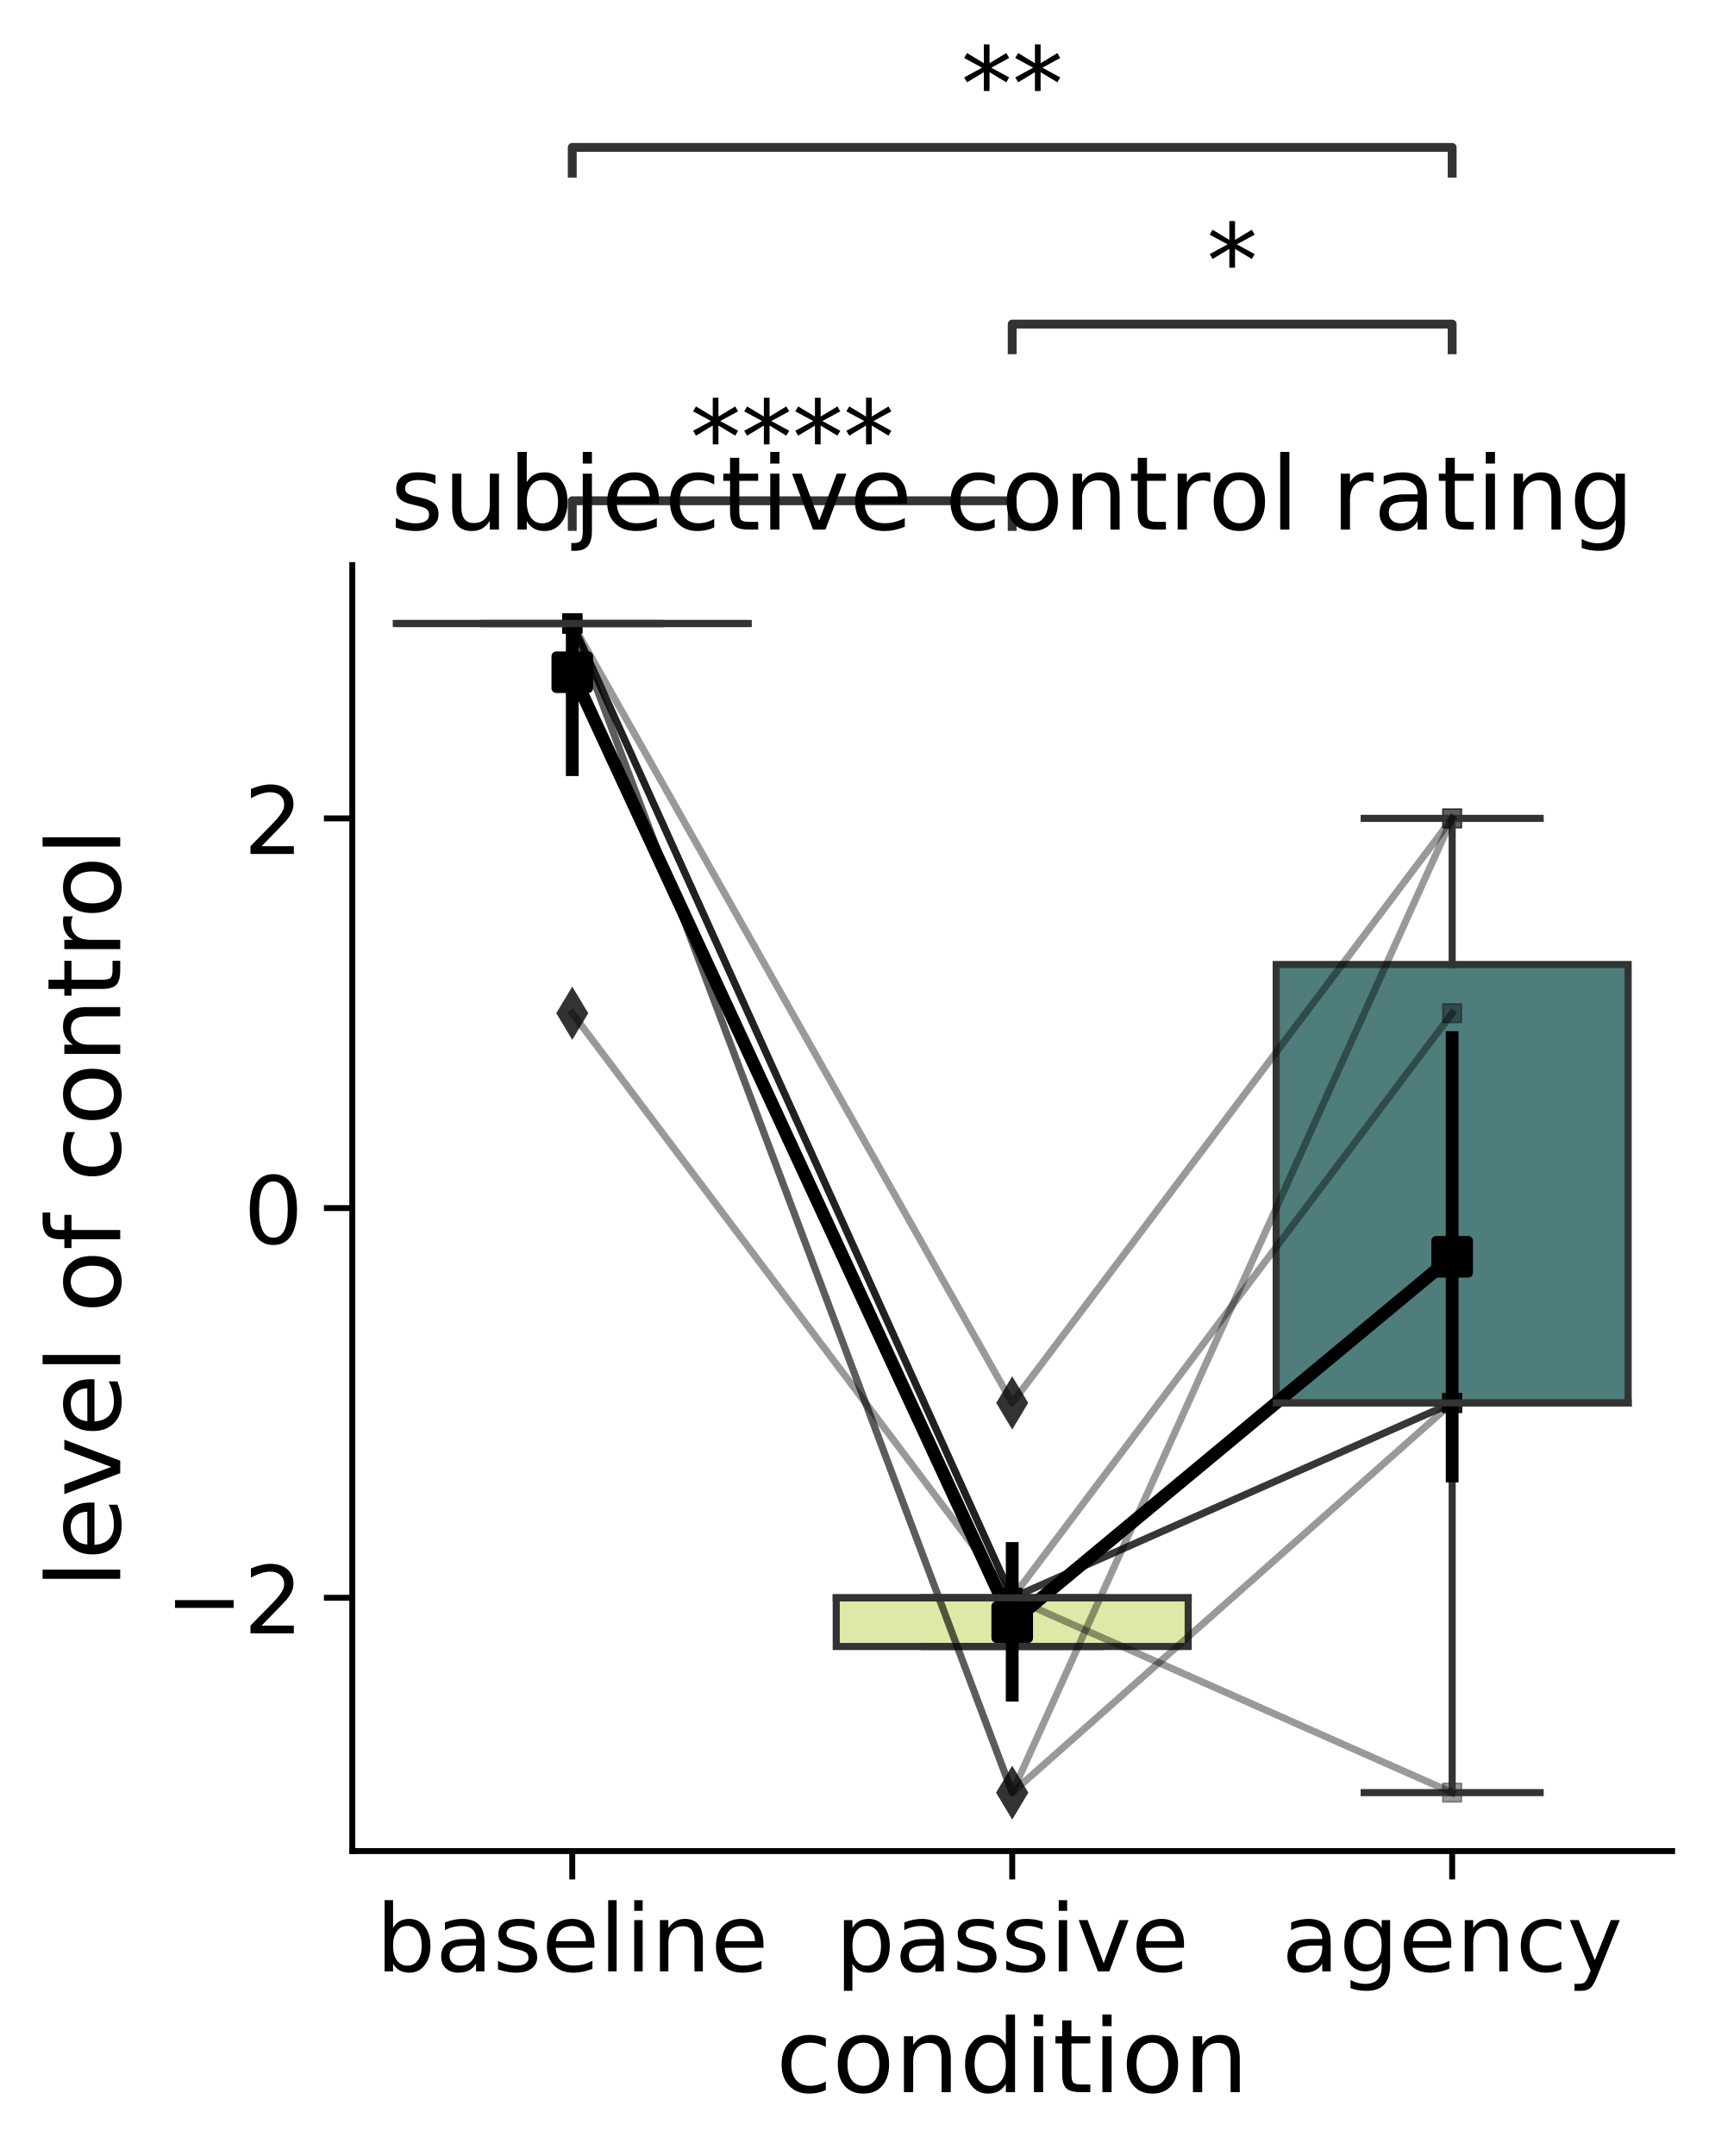
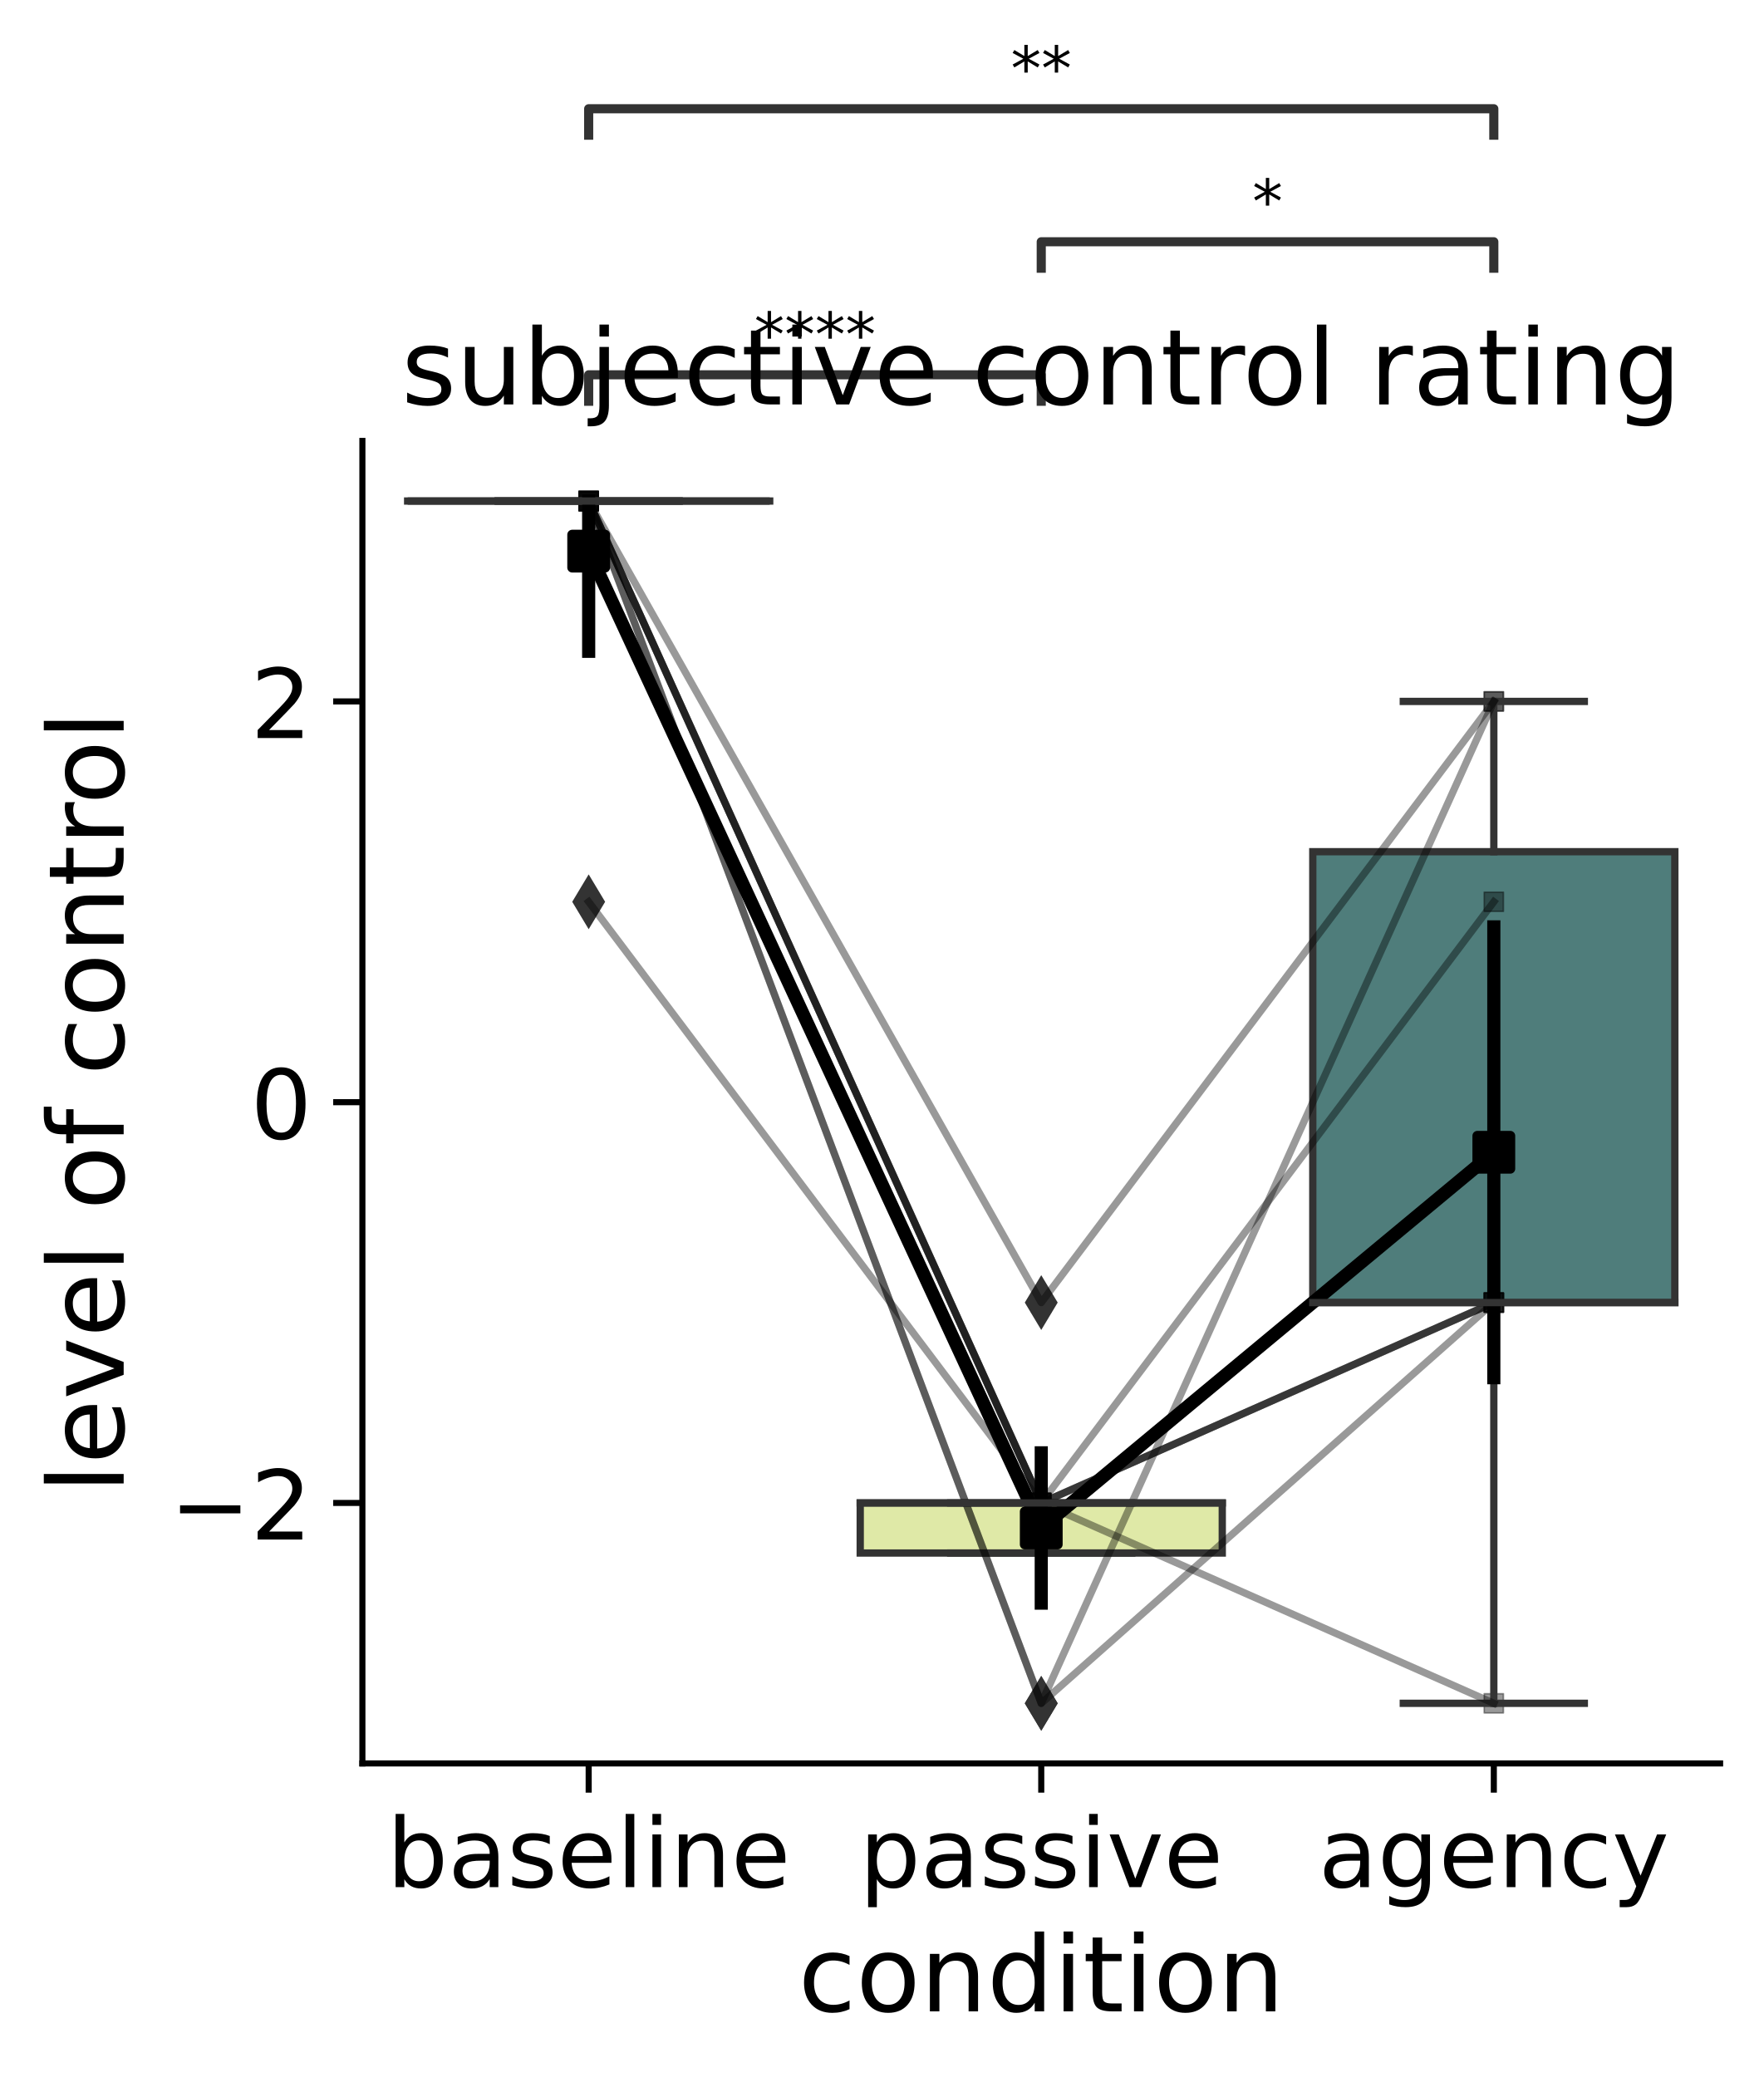
- <svg xmlns="http://www.w3.org/2000/svg" xmlns:xlink="http://www.w3.org/1999/xlink" width="289.975pt" height="364.534pt" viewBox="0 0 289.975 364.534" version="1.1">
+ <svg xmlns="http://www.w3.org/2000/svg" xmlns:xlink="http://www.w3.org/1999/xlink" width="289.975pt" height="341.488pt" viewBox="0 0 289.975 341.488" version="1.1">
  <defs>
    <style type="text/css">*{stroke-linejoin: round; stroke-linecap: butt}</style>
  </defs>
  <g id="figure_1">
    <g id="patch_1">
-       <path d="M 0 364.534  L 289.975 364.534  L 289.975 0  L 0 0  L 0 364.534  z " style="fill: none" />
+       <path d="M 0 341.488  L 289.975 341.488  L 289.975 0  L 0 0  L 0 341.488  z " style="fill: none" />
    </g>
    <g id="axes_1">
      <g id="patch_2">
-         <path d="M 59.575 312.98  L 282.775 312.98  L 282.775 95.54  L 59.575 95.54  L 59.575 312.98  z " style="fill: none" />
+         <path d="M 59.575 289.934  L 282.775 289.934  L 282.775 72.494  L 59.575 72.494  L 59.575 289.934  z " style="fill: none" />
      </g>
      <g id="patch_3">
-         <path d="M 67.015 105.423  L 126.535 105.423  L 126.535 105.423  L 67.015 105.423  L 67.015 105.423  z " clip-path="url(#p07ee18ef3e)" style="fill: #5d687d; fill-opacity: 0.9; stroke: #333333; stroke-width: 1.2; stroke-linejoin: miter" />
+         <path d="M 67.015 82.378  L 126.535 82.378  L 126.535 82.378  L 67.015 82.378  L 67.015 82.378  z " clip-path="url(#p7696b42d0f)" style="fill: #5d687d; fill-opacity: 0.9; stroke: #333333; stroke-width: 1.2; stroke-linejoin: miter" />
      </g>
      <g id="patch_4">
-         <path d="M 141.415 278.387  L 200.935 278.387  L 200.935 270.151  L 141.415 270.151  L 141.415 278.387  z " clip-path="url(#p07ee18ef3e)" style="fill: #dce79e; fill-opacity: 0.9; stroke: #333333; stroke-width: 1.2; stroke-linejoin: miter" />
+         <path d="M 141.415 255.341  L 200.935 255.341  L 200.935 247.105  L 141.415 247.105  L 141.415 255.341  z " clip-path="url(#p7696b42d0f)" style="fill: #dce79e; fill-opacity: 0.9; stroke: #333333; stroke-width: 1.2; stroke-linejoin: miter" />
      </g>
      <g id="patch_5">
-         <path d="M 215.815 237.205  L 275.335 237.205  L 275.335 163.078  L 215.815 163.078  L 215.815 237.205  z " clip-path="url(#p07ee18ef3e)" style="fill: #3c6f6d; fill-opacity: 0.9; stroke: #333333; stroke-width: 1.2; stroke-linejoin: miter" />
+         <path d="M 215.815 214.16  L 275.335 214.16  L 275.335 140.032  L 215.815 140.032  L 215.815 214.16  z " clip-path="url(#p7696b42d0f)" style="fill: #3c6f6d; fill-opacity: 0.9; stroke: #333333; stroke-width: 1.2; stroke-linejoin: miter" />
      </g>
      <g id="PathCollection_1">
-         <path d="M 94.068 116.367  L 99.483 116.367  L 99.483 110.953  L 94.068 110.953  z " clip-path="url(#p07ee18ef3e)" style="stroke: #000000; stroke-width: 1.62" />
-         <path d="M 168.468 276.976  L 173.883 276.976  L 173.883 271.562  L 168.468 271.562  z " clip-path="url(#p07ee18ef3e)" style="stroke: #000000; stroke-width: 1.62" />
-         <path d="M 242.868 215.203  L 248.283 215.203  L 248.283 209.789  L 242.868 209.789  z " clip-path="url(#p07ee18ef3e)" style="stroke: #000000; stroke-width: 1.62" />
+         <path d="M 94.068 93.321  L 99.483 93.321  L 99.483 87.907  L 94.068 87.907  z " clip-path="url(#p7696b42d0f)" style="stroke: #000000; stroke-width: 1.62" />
+         <path d="M 168.468 253.93  L 173.883 253.93  L 173.883 248.516  L 168.468 248.516  z " clip-path="url(#p7696b42d0f)" style="stroke: #000000; stroke-width: 1.62" />
+         <path d="M 242.868 192.158  L 248.283 192.158  L 248.283 186.743  L 242.868 186.743  z " clip-path="url(#p7696b42d0f)" style="stroke: #000000; stroke-width: 1.62" />
      </g>
      <g id="PolyCollection_1" />
      <g id="PolyCollection_2" />
      <g id="PolyCollection_3" />
      <g id="PolyCollection_4" />
      <g id="PolyCollection_5" />
      <g id="PolyCollection_6" />
      <g id="PolyCollection_7" />
      <g id="PolyCollection_8" />
      <g id="PathCollection_2">
        <defs>
-           <path id="m861a171071" d="M -1.581 1.581  L 1.581 1.581  L 1.581 -1.581  L -1.581 -1.581  z " style="stroke: #000000; stroke-opacity: 0.4; stroke-width: 0.253" />
+           <path id="m6315034417" d="M -1.581 1.581  L 1.581 1.581  L 1.581 -1.581  L -1.581 -1.581  z " style="stroke: #000000; stroke-opacity: 0.4; stroke-width: 0.253" />
        </defs>
-         <g clip-path="url(#p07ee18ef3e)">
-           <use xlink:href="#m861a171071" x="96.775" y="105.423" style="fill-opacity: 0.4; stroke: #000000; stroke-opacity: 0.4; stroke-width: 0.253" />
-           <use xlink:href="#m861a171071" x="96.775" y="105.423" style="fill-opacity: 0.4; stroke: #000000; stroke-opacity: 0.4; stroke-width: 0.253" />
-           <use xlink:href="#m861a171071" x="96.775" y="171.314" style="fill-opacity: 0.4; stroke: #000000; stroke-opacity: 0.4; stroke-width: 0.253" />
-           <use xlink:href="#m861a171071" x="96.775" y="105.423" style="fill-opacity: 0.4; stroke: #000000; stroke-opacity: 0.4; stroke-width: 0.253" />
-           <use xlink:href="#m861a171071" x="96.775" y="105.423" style="fill-opacity: 0.4; stroke: #000000; stroke-opacity: 0.4; stroke-width: 0.253" />
-           <use xlink:href="#m861a171071" x="96.775" y="105.423" style="fill-opacity: 0.4; stroke: #000000; stroke-opacity: 0.4; stroke-width: 0.253" />
-           <use xlink:href="#m861a171071" x="96.775" y="105.423" style="fill-opacity: 0.4; stroke: #000000; stroke-opacity: 0.4; stroke-width: 0.253" />
-           <use xlink:href="#m861a171071" x="96.775" y="105.423" style="fill-opacity: 0.4; stroke: #000000; stroke-opacity: 0.4; stroke-width: 0.253" />
-           <use xlink:href="#m861a171071" x="171.175" y="270.151" style="fill-opacity: 0.4; stroke: #000000; stroke-opacity: 0.4; stroke-width: 0.253" />
-           <use xlink:href="#m861a171071" x="171.175" y="270.151" style="fill-opacity: 0.4; stroke: #000000; stroke-opacity: 0.4; stroke-width: 0.253" />
-           <use xlink:href="#m861a171071" x="171.175" y="270.151" style="fill-opacity: 0.4; stroke: #000000; stroke-opacity: 0.4; stroke-width: 0.253" />
-           <use xlink:href="#m861a171071" x="171.175" y="270.151" style="fill-opacity: 0.4; stroke: #000000; stroke-opacity: 0.4; stroke-width: 0.253" />
-           <use xlink:href="#m861a171071" x="171.175" y="303.096" style="fill-opacity: 0.4; stroke: #000000; stroke-opacity: 0.4; stroke-width: 0.253" />
-           <use xlink:href="#m861a171071" x="171.175" y="237.205" style="fill-opacity: 0.4; stroke: #000000; stroke-opacity: 0.4; stroke-width: 0.253" />
-           <use xlink:href="#m861a171071" x="171.175" y="270.151" style="fill-opacity: 0.4; stroke: #000000; stroke-opacity: 0.4; stroke-width: 0.253" />
-           <use xlink:href="#m861a171071" x="171.175" y="303.096" style="fill-opacity: 0.4; stroke: #000000; stroke-opacity: 0.4; stroke-width: 0.253" />
-           <use xlink:href="#m861a171071" x="245.575" y="237.205" style="fill-opacity: 0.4; stroke: #000000; stroke-opacity: 0.4; stroke-width: 0.253" />
-           <use xlink:href="#m861a171071" x="245.575" y="303.096" style="fill-opacity: 0.4; stroke: #000000; stroke-opacity: 0.4; stroke-width: 0.253" />
-           <use xlink:href="#m861a171071" x="245.575" y="171.314" style="fill-opacity: 0.4; stroke: #000000; stroke-opacity: 0.4; stroke-width: 0.253" />
-           <use xlink:href="#m861a171071" x="245.575" y="237.205" style="fill-opacity: 0.4; stroke: #000000; stroke-opacity: 0.4; stroke-width: 0.253" />
-           <use xlink:href="#m861a171071" x="245.575" y="138.369" style="fill-opacity: 0.4; stroke: #000000; stroke-opacity: 0.4; stroke-width: 0.253" />
-           <use xlink:href="#m861a171071" x="245.575" y="138.369" style="fill-opacity: 0.4; stroke: #000000; stroke-opacity: 0.4; stroke-width: 0.253" />
-           <use xlink:href="#m861a171071" x="245.575" y="237.205" style="fill-opacity: 0.4; stroke: #000000; stroke-opacity: 0.4; stroke-width: 0.253" />
-           <use xlink:href="#m861a171071" x="245.575" y="237.205" style="fill-opacity: 0.4; stroke: #000000; stroke-opacity: 0.4; stroke-width: 0.253" />
+         <g clip-path="url(#p7696b42d0f)">
+           <use xlink:href="#m6315034417" x="96.775" y="82.378" style="fill-opacity: 0.4; stroke: #000000; stroke-opacity: 0.4; stroke-width: 0.253" />
+           <use xlink:href="#m6315034417" x="96.775" y="82.378" style="fill-opacity: 0.4; stroke: #000000; stroke-opacity: 0.4; stroke-width: 0.253" />
+           <use xlink:href="#m6315034417" x="96.775" y="148.269" style="fill-opacity: 0.4; stroke: #000000; stroke-opacity: 0.4; stroke-width: 0.253" />
+           <use xlink:href="#m6315034417" x="96.775" y="82.378" style="fill-opacity: 0.4; stroke: #000000; stroke-opacity: 0.4; stroke-width: 0.253" />
+           <use xlink:href="#m6315034417" x="96.775" y="82.378" style="fill-opacity: 0.4; stroke: #000000; stroke-opacity: 0.4; stroke-width: 0.253" />
+           <use xlink:href="#m6315034417" x="96.775" y="82.378" style="fill-opacity: 0.4; stroke: #000000; stroke-opacity: 0.4; stroke-width: 0.253" />
+           <use xlink:href="#m6315034417" x="96.775" y="82.378" style="fill-opacity: 0.4; stroke: #000000; stroke-opacity: 0.4; stroke-width: 0.253" />
+           <use xlink:href="#m6315034417" x="96.775" y="82.378" style="fill-opacity: 0.4; stroke: #000000; stroke-opacity: 0.4; stroke-width: 0.253" />
+           <use xlink:href="#m6315034417" x="171.175" y="247.105" style="fill-opacity: 0.4; stroke: #000000; stroke-opacity: 0.4; stroke-width: 0.253" />
+           <use xlink:href="#m6315034417" x="171.175" y="247.105" style="fill-opacity: 0.4; stroke: #000000; stroke-opacity: 0.4; stroke-width: 0.253" />
+           <use xlink:href="#m6315034417" x="171.175" y="247.105" style="fill-opacity: 0.4; stroke: #000000; stroke-opacity: 0.4; stroke-width: 0.253" />
+           <use xlink:href="#m6315034417" x="171.175" y="247.105" style="fill-opacity: 0.4; stroke: #000000; stroke-opacity: 0.4; stroke-width: 0.253" />
+           <use xlink:href="#m6315034417" x="171.175" y="280.05" style="fill-opacity: 0.4; stroke: #000000; stroke-opacity: 0.4; stroke-width: 0.253" />
+           <use xlink:href="#m6315034417" x="171.175" y="214.16" style="fill-opacity: 0.4; stroke: #000000; stroke-opacity: 0.4; stroke-width: 0.253" />
+           <use xlink:href="#m6315034417" x="171.175" y="247.105" style="fill-opacity: 0.4; stroke: #000000; stroke-opacity: 0.4; stroke-width: 0.253" />
+           <use xlink:href="#m6315034417" x="171.175" y="280.05" style="fill-opacity: 0.4; stroke: #000000; stroke-opacity: 0.4; stroke-width: 0.253" />
+           <use xlink:href="#m6315034417" x="245.575" y="214.16" style="fill-opacity: 0.4; stroke: #000000; stroke-opacity: 0.4; stroke-width: 0.253" />
+           <use xlink:href="#m6315034417" x="245.575" y="280.05" style="fill-opacity: 0.4; stroke: #000000; stroke-opacity: 0.4; stroke-width: 0.253" />
+           <use xlink:href="#m6315034417" x="245.575" y="148.269" style="fill-opacity: 0.4; stroke: #000000; stroke-opacity: 0.4; stroke-width: 0.253" />
+           <use xlink:href="#m6315034417" x="245.575" y="214.16" style="fill-opacity: 0.4; stroke: #000000; stroke-opacity: 0.4; stroke-width: 0.253" />
+           <use xlink:href="#m6315034417" x="245.575" y="115.323" style="fill-opacity: 0.4; stroke: #000000; stroke-opacity: 0.4; stroke-width: 0.253" />
+           <use xlink:href="#m6315034417" x="245.575" y="115.323" style="fill-opacity: 0.4; stroke: #000000; stroke-opacity: 0.4; stroke-width: 0.253" />
+           <use xlink:href="#m6315034417" x="245.575" y="214.16" style="fill-opacity: 0.4; stroke: #000000; stroke-opacity: 0.4; stroke-width: 0.253" />
+           <use xlink:href="#m6315034417" x="245.575" y="214.16" style="fill-opacity: 0.4; stroke: #000000; stroke-opacity: 0.4; stroke-width: 0.253" />
        </g>
      </g>
      <g id="matplotlib.axis_1">
        <g id="xtick_1">
          <g id="line2d_1">
            <defs>
-               <path id="m23eca04d10" d="M 0 0  L 0 4.8  " style="stroke: #000000" />
+               <path id="mab0df1d60d" d="M 0 0  L 0 4.8  " style="stroke: #000000" />
            </defs>
            <g>
-               <use xlink:href="#m23eca04d10" x="96.775" y="312.98" style="stroke: #000000" />
+               <use xlink:href="#mab0df1d60d" x="96.775" y="289.934" style="stroke: #000000" />
            </g>
          </g>
          <g id="text_1">
-             <g transform="translate(63.60176 333.3157) scale(0.1584 -0.1584)">
+             <g transform="translate(63.60176 310.2701) scale(0.1584 -0.1584)">
              <defs>
                <path id="DejaVuSans-62" d="M 3116 1747  Q 3116 2381 2855 2742  Q 2594 3103 2138 3103  Q 1681 3103 1420 2742  Q 1159 2381 1159 1747  Q 1159 1113 1420 752  Q 1681 391 2138 391  Q 2594 391 2855 752  Q 3116 1113 3116 1747  z M 1159 2969  Q 1341 3281 1617 3432  Q 1894 3584 2278 3584  Q 2916 3584 3314 3078  Q 3713 2572 3713 1747  Q 3713 922 3314 415  Q 2916 -91 2278 -91  Q 1894 -91 1617 61  Q 1341 213 1159 525  L 1159 0  L 581 0  L 581 4863  L 1159 4863  L 1159 2969  z " transform="scale(0.015625)" />
                <path id="DejaVuSans-61" d="M 2194 1759  Q 1497 1759 1228 1600  Q 959 1441 959 1056  Q 959 750 1161 570  Q 1363 391 1709 391  Q 2188 391 2477 730  Q 2766 1069 2766 1631  L 2766 1759  L 2194 1759  z M 3341 1997  L 3341 0  L 2766 0  L 2766 531  Q 2569 213 2275 61  Q 1981 -91 1556 -91  Q 1019 -91 701 211  Q 384 513 384 1019  Q 384 1609 779 1909  Q 1175 2209 1959 2209  L 2766 2209  L 2766 2266  Q 2766 2663 2505 2880  Q 2244 3097 1772 3097  Q 1472 3097 1187 3025  Q 903 2953 641 2809  L 641 3341  Q 956 3463 1253 3523  Q 1550 3584 1831 3584  Q 2591 3584 2966 3190  Q 3341 2797 3341 1997  z " transform="scale(0.015625)" />
                <path id="DejaVuSans-73" d="M 2834 3397  L 2834 2853  Q 2591 2978 2328 3040  Q 2066 3103 1784 3103  Q 1356 3103 1142 2972  Q 928 2841 928 2578  Q 928 2378 1081 2264  Q 1234 2150 1697 2047  L 1894 2003  Q 2506 1872 2764 1633  Q 3022 1394 3022 966  Q 3022 478 2636 193  Q 2250 -91 1575 -91  Q 1294 -91 989 -36  Q 684 19 347 128  L 347 722  Q 666 556 975 473  Q 1284 391 1588 391  Q 1994 391 2212 530  Q 2431 669 2431 922  Q 2431 1156 2273 1281  Q 2116 1406 1581 1522  L 1381 1569  Q 847 1681 609 1914  Q 372 2147 372 2553  Q 372 3047 722 3315  Q 1072 3584 1716 3584  Q 2034 3584 2315 3537  Q 2597 3491 2834 3397  z " transform="scale(0.015625)" />
                <path id="DejaVuSans-65" d="M 3597 1894  L 3597 1613  L 953 1613  Q 991 1019 1311 708  Q 1631 397 2203 397  Q 2534 397 2845 478  Q 3156 559 3463 722  L 3463 178  Q 3153 47 2828 -22  Q 2503 -91 2169 -91  Q 1331 -91 842 396  Q 353 884 353 1716  Q 353 2575 817 3079  Q 1281 3584 2069 3584  Q 2775 3584 3186 3129  Q 3597 2675 3597 1894  z M 3022 2063  Q 3016 2534 2758 2815  Q 2500 3097 2075 3097  Q 1594 3097 1305 2825  Q 1016 2553 972 2059  L 3022 2063  z " transform="scale(0.015625)" />
                <path id="DejaVuSans-6c" d="M 603 4863  L 1178 4863  L 1178 0  L 603 0  L 603 4863  z " transform="scale(0.015625)" />
                <path id="DejaVuSans-69" d="M 603 3500  L 1178 3500  L 1178 0  L 603 0  L 603 3500  z M 603 4863  L 1178 4863  L 1178 4134  L 603 4134  L 603 4863  z " transform="scale(0.015625)" />
                <path id="DejaVuSans-6e" d="M 3513 2113  L 3513 0  L 2938 0  L 2938 2094  Q 2938 2591 2744 2837  Q 2550 3084 2163 3084  Q 1697 3084 1428 2787  Q 1159 2491 1159 1978  L 1159 0  L 581 0  L 581 3500  L 1159 3500  L 1159 2956  Q 1366 3272 1645 3428  Q 1925 3584 2291 3584  Q 2894 3584 3203 3211  Q 3513 2838 3513 2113  z " transform="scale(0.015625)" />
              </defs>
              <use xlink:href="#DejaVuSans-62" />
              <use xlink:href="#DejaVuSans-61" x="63.477" />
              <use xlink:href="#DejaVuSans-73" x="124.756" />
              <use xlink:href="#DejaVuSans-65" x="176.855" />
              <use xlink:href="#DejaVuSans-6c" x="238.379" />
              <use xlink:href="#DejaVuSans-69" x="266.162" />
              <use xlink:href="#DejaVuSans-6e" x="293.945" />
              <use xlink:href="#DejaVuSans-65" x="357.324" />
            </g>
          </g>
        </g>
        <g id="xtick_2">
          <g id="line2d_2">
            <g>
-               <use xlink:href="#m23eca04d10" x="171.175" y="312.98" style="stroke: #000000" />
+               <use xlink:href="#mab0df1d60d" x="171.175" y="289.934" style="stroke: #000000" />
            </g>
          </g>
          <g id="text_2">
-             <g transform="translate(141.2811 333.3157) scale(0.1584 -0.1584)">
+             <g transform="translate(141.2811 310.2701) scale(0.1584 -0.1584)">
              <defs>
                <path id="DejaVuSans-70" d="M 1159 525  L 1159 -1331  L 581 -1331  L 581 3500  L 1159 3500  L 1159 2969  Q 1341 3281 1617 3432  Q 1894 3584 2278 3584  Q 2916 3584 3314 3078  Q 3713 2572 3713 1747  Q 3713 922 3314 415  Q 2916 -91 2278 -91  Q 1894 -91 1617 61  Q 1341 213 1159 525  z M 3116 1747  Q 3116 2381 2855 2742  Q 2594 3103 2138 3103  Q 1681 3103 1420 2742  Q 1159 2381 1159 1747  Q 1159 1113 1420 752  Q 1681 391 2138 391  Q 2594 391 2855 752  Q 3116 1113 3116 1747  z " transform="scale(0.015625)" />
                <path id="DejaVuSans-76" d="M 191 3500  L 800 3500  L 1894 563  L 2988 3500  L 3597 3500  L 2284 0  L 1503 0  L 191 3500  z " transform="scale(0.015625)" />
              </defs>
              <use xlink:href="#DejaVuSans-70" />
              <use xlink:href="#DejaVuSans-61" x="63.477" />
              <use xlink:href="#DejaVuSans-73" x="124.756" />
              <use xlink:href="#DejaVuSans-73" x="176.855" />
              <use xlink:href="#DejaVuSans-69" x="228.955" />
              <use xlink:href="#DejaVuSans-76" x="256.738" />
              <use xlink:href="#DejaVuSans-65" x="315.918" />
            </g>
          </g>
        </g>
        <g id="xtick_3">
          <g id="line2d_3">
            <g>
-               <use xlink:href="#m23eca04d10" x="245.575" y="312.98" style="stroke: #000000" />
+               <use xlink:href="#mab0df1d60d" x="245.575" y="289.934" style="stroke: #000000" />
            </g>
          </g>
          <g id="text_3">
-             <g transform="translate(216.759 333.3157) scale(0.1584 -0.1584)">
+             <g transform="translate(216.759 310.2701) scale(0.1584 -0.1584)">
              <defs>
                <path id="DejaVuSans-67" d="M 2906 1791  Q 2906 2416 2648 2759  Q 2391 3103 1925 3103  Q 1463 3103 1205 2759  Q 947 2416 947 1791  Q 947 1169 1205 825  Q 1463 481 1925 481  Q 2391 481 2648 825  Q 2906 1169 2906 1791  z M 3481 434  Q 3481 -459 3084 -895  Q 2688 -1331 1869 -1331  Q 1566 -1331 1297 -1286  Q 1028 -1241 775 -1147  L 775 -588  Q 1028 -725 1275 -790  Q 1522 -856 1778 -856  Q 2344 -856 2625 -561  Q 2906 -266 2906 331  L 2906 616  Q 2728 306 2450 153  Q 2172 0 1784 0  Q 1141 0 747 490  Q 353 981 353 1791  Q 353 2603 747 3093  Q 1141 3584 1784 3584  Q 2172 3584 2450 3431  Q 2728 3278 2906 2969  L 2906 3500  L 3481 3500  L 3481 434  z " transform="scale(0.015625)" />
                <path id="DejaVuSans-63" d="M 3122 3366  L 3122 2828  Q 2878 2963 2633 3030  Q 2388 3097 2138 3097  Q 1578 3097 1268 2742  Q 959 2388 959 1747  Q 959 1106 1268 751  Q 1578 397 2138 397  Q 2388 397 2633 464  Q 2878 531 3122 666  L 3122 134  Q 2881 22 2623 -34  Q 2366 -91 2075 -91  Q 1284 -91 818 406  Q 353 903 353 1747  Q 353 2603 823 3093  Q 1294 3584 2113 3584  Q 2378 3584 2631 3529  Q 2884 3475 3122 3366  z " transform="scale(0.015625)" />
                <path id="DejaVuSans-79" d="M 2059 -325  Q 1816 -950 1584 -1140  Q 1353 -1331 966 -1331  L 506 -1331  L 506 -850  L 844 -850  Q 1081 -850 1212 -737  Q 1344 -625 1503 -206  L 1606 56  L 191 3500  L 800 3500  L 1894 763  L 2988 3500  L 3597 3500  L 2059 -325  z " transform="scale(0.015625)" />
              </defs>
              <use xlink:href="#DejaVuSans-61" />
              <use xlink:href="#DejaVuSans-67" x="61.279" />
              <use xlink:href="#DejaVuSans-65" x="124.756" />
              <use xlink:href="#DejaVuSans-6e" x="186.279" />
              <use xlink:href="#DejaVuSans-63" x="249.658" />
              <use xlink:href="#DejaVuSans-79" x="304.639" />
            </g>
          </g>
        </g>
        <g id="text_4">
-           <g transform="translate(131.2276 353.74) scale(0.1728 -0.1728)">
+           <g transform="translate(131.2276 330.6944) scale(0.1728 -0.1728)">
            <defs>
              <path id="DejaVuSans-6f" d="M 1959 3097  Q 1497 3097 1228 2736  Q 959 2375 959 1747  Q 959 1119 1226 758  Q 1494 397 1959 397  Q 2419 397 2687 759  Q 2956 1122 2956 1747  Q 2956 2369 2687 2733  Q 2419 3097 1959 3097  z M 1959 3584  Q 2709 3584 3137 3096  Q 3566 2609 3566 1747  Q 3566 888 3137 398  Q 2709 -91 1959 -91  Q 1206 -91 779 398  Q 353 888 353 1747  Q 353 2609 779 3096  Q 1206 3584 1959 3584  z " transform="scale(0.015625)" />
              <path id="DejaVuSans-64" d="M 2906 2969  L 2906 4863  L 3481 4863  L 3481 0  L 2906 0  L 2906 525  Q 2725 213 2448 61  Q 2172 -91 1784 -91  Q 1150 -91 751 415  Q 353 922 353 1747  Q 353 2572 751 3078  Q 1150 3584 1784 3584  Q 2172 3584 2448 3432  Q 2725 3281 2906 2969  z M 947 1747  Q 947 1113 1208 752  Q 1469 391 1925 391  Q 2381 391 2643 752  Q 2906 1113 2906 1747  Q 2906 2381 2643 2742  Q 2381 3103 1925 3103  Q 1469 3103 1208 2742  Q 947 2381 947 1747  z " transform="scale(0.015625)" />
              <path id="DejaVuSans-74" d="M 1172 4494  L 1172 3500  L 2356 3500  L 2356 3053  L 1172 3053  L 1172 1153  Q 1172 725 1289 603  Q 1406 481 1766 481  L 2356 481  L 2356 0  L 1766 0  Q 1100 0 847 248  Q 594 497 594 1153  L 594 3053  L 172 3053  L 172 3500  L 594 3500  L 594 4494  L 1172 4494  z " transform="scale(0.015625)" />
            </defs>
            <use xlink:href="#DejaVuSans-63" />
            <use xlink:href="#DejaVuSans-6f" x="54.98" />
            <use xlink:href="#DejaVuSans-6e" x="116.162" />
            <use xlink:href="#DejaVuSans-64" x="179.541" />
            <use xlink:href="#DejaVuSans-69" x="243.018" />
            <use xlink:href="#DejaVuSans-74" x="270.801" />
            <use xlink:href="#DejaVuSans-69" x="310.01" />
            <use xlink:href="#DejaVuSans-6f" x="337.793" />
            <use xlink:href="#DejaVuSans-6e" x="398.975" />
          </g>
        </g>
      </g>
      <g id="matplotlib.axis_2">
        <g id="ytick_1">
          <g id="line2d_4">
            <defs>
-               <path id="m1ff3b42d2d" d="M 0 0  L -4.8 0  " style="stroke: #000000" />
+               <path id="m8772a87f4d" d="M 0 0  L -4.8 0  " style="stroke: #000000" />
            </defs>
            <g>
-               <use xlink:href="#m1ff3b42d2d" x="59.575" y="270.151" style="stroke: #000000" />
+               <use xlink:href="#m8772a87f4d" x="59.575" y="247.105" style="stroke: #000000" />
            </g>
          </g>
          <g id="text_5">
-             <g transform="translate(27.9238 276.1687) scale(0.1584 -0.1584)">
+             <g transform="translate(27.9238 253.123) scale(0.1584 -0.1584)">
              <defs>
                <path id="DejaVuSans-2212" d="M 678 2272  L 4684 2272  L 4684 1741  L 678 1741  L 678 2272  z " transform="scale(0.015625)" />
                <path id="DejaVuSans-32" d="M 1228 531  L 3431 531  L 3431 0  L 469 0  L 469 531  Q 828 903 1448 1529  Q 2069 2156 2228 2338  Q 2531 2678 2651 2914  Q 2772 3150 2772 3378  Q 2772 3750 2511 3984  Q 2250 4219 1831 4219  Q 1534 4219 1204 4116  Q 875 4013 500 3803  L 500 4441  Q 881 4594 1212 4672  Q 1544 4750 1819 4750  Q 2544 4750 2975 4387  Q 3406 4025 3406 3419  Q 3406 3131 3298 2873  Q 3191 2616 2906 2266  Q 2828 2175 2409 1742  Q 1991 1309 1228 531  z " transform="scale(0.015625)" />
              </defs>
              <use xlink:href="#DejaVuSans-2212" />
              <use xlink:href="#DejaVuSans-32" x="83.789" />
            </g>
          </g>
        </g>
        <g id="ytick_2">
          <g id="line2d_5">
            <g>
-               <use xlink:href="#m1ff3b42d2d" x="59.575" y="204.26" style="stroke: #000000" />
+               <use xlink:href="#m8772a87f4d" x="59.575" y="181.214" style="stroke: #000000" />
            </g>
          </g>
          <g id="text_6">
-             <g transform="translate(41.19723 210.2778) scale(0.1584 -0.1584)">
+             <g transform="translate(41.19723 187.2321) scale(0.1584 -0.1584)">
              <defs>
                <path id="DejaVuSans-30" d="M 2034 4250  Q 1547 4250 1301 3770  Q 1056 3291 1056 2328  Q 1056 1369 1301 889  Q 1547 409 2034 409  Q 2525 409 2770 889  Q 3016 1369 3016 2328  Q 3016 3291 2770 3770  Q 2525 4250 2034 4250  z M 2034 4750  Q 2819 4750 3233 4129  Q 3647 3509 3647 2328  Q 3647 1150 3233 529  Q 2819 -91 2034 -91  Q 1250 -91 836 529  Q 422 1150 422 2328  Q 422 3509 836 4129  Q 1250 4750 2034 4750  z " transform="scale(0.015625)" />
              </defs>
              <use xlink:href="#DejaVuSans-30" />
            </g>
          </g>
        </g>
        <g id="ytick_3">
          <g id="line2d_6">
            <g>
-               <use xlink:href="#m1ff3b42d2d" x="59.575" y="138.369" style="stroke: #000000" />
+               <use xlink:href="#m8772a87f4d" x="59.575" y="115.323" style="stroke: #000000" />
            </g>
          </g>
          <g id="text_7">
-             <g transform="translate(41.19723 144.3869) scale(0.1584 -0.1584)">
+             <g transform="translate(41.19723 121.3412) scale(0.1584 -0.1584)">
              <use xlink:href="#DejaVuSans-32" />
            </g>
          </g>
        </g>
        <g id="text_8">
-           <g transform="translate(20.3301 268.5711) rotate(-90) scale(0.1728 -0.1728)">
+           <g transform="translate(20.3301 245.5254) rotate(-90) scale(0.1728 -0.1728)">
            <defs>
              <path id="DejaVuSans-20" transform="scale(0.015625)" />
              <path id="DejaVuSans-66" d="M 2375 4863  L 2375 4384  L 1825 4384  Q 1516 4384 1395 4259  Q 1275 4134 1275 3809  L 1275 3500  L 2222 3500  L 2222 3053  L 1275 3053  L 1275 0  L 697 0  L 697 3053  L 147 3053  L 147 3500  L 697 3500  L 697 3744  Q 697 4328 969 4595  Q 1241 4863 1831 4863  L 2375 4863  z " transform="scale(0.015625)" />
              <path id="DejaVuSans-72" d="M 2631 2963  Q 2534 3019 2420 3045  Q 2306 3072 2169 3072  Q 1681 3072 1420 2755  Q 1159 2438 1159 1844  L 1159 0  L 581 0  L 581 3500  L 1159 3500  L 1159 2956  Q 1341 3275 1631 3429  Q 1922 3584 2338 3584  Q 2397 3584 2469 3576  Q 2541 3569 2628 3553  L 2631 2963  z " transform="scale(0.015625)" />
            </defs>
            <use xlink:href="#DejaVuSans-6c" />
            <use xlink:href="#DejaVuSans-65" x="27.783" />
            <use xlink:href="#DejaVuSans-76" x="89.307" />
            <use xlink:href="#DejaVuSans-65" x="148.486" />
            <use xlink:href="#DejaVuSans-6c" x="210.01" />
            <use xlink:href="#DejaVuSans-20" x="237.793" />
            <use xlink:href="#DejaVuSans-6f" x="269.58" />
            <use xlink:href="#DejaVuSans-66" x="330.762" />
            <use xlink:href="#DejaVuSans-20" x="365.967" />
            <use xlink:href="#DejaVuSans-63" x="397.754" />
            <use xlink:href="#DejaVuSans-6f" x="452.734" />
            <use xlink:href="#DejaVuSans-6e" x="513.916" />
            <use xlink:href="#DejaVuSans-74" x="577.295" />
            <use xlink:href="#DejaVuSans-72" x="616.504" />
            <use xlink:href="#DejaVuSans-6f" x="655.367" />
            <use xlink:href="#DejaVuSans-6c" x="716.549" />
          </g>
        </g>
      </g>
      <g id="line2d_7">
-         <path d="M 96.775 105.423  L 96.775 105.423  " clip-path="url(#p07ee18ef3e)" style="fill: none; stroke: #333333; stroke-width: 1.2; stroke-linecap: square" />
+         <path d="M 96.775 82.378  L 96.775 82.378  " clip-path="url(#p7696b42d0f)" style="fill: none; stroke: #333333; stroke-width: 1.2; stroke-linecap: square" />
      </g>
      <g id="line2d_8">
-         <path d="M 96.775 105.423  L 96.775 105.423  " clip-path="url(#p07ee18ef3e)" style="fill: none; stroke: #333333; stroke-width: 1.2; stroke-linecap: square" />
+         <path d="M 96.775 82.378  L 96.775 82.378  " clip-path="url(#p7696b42d0f)" style="fill: none; stroke: #333333; stroke-width: 1.2; stroke-linecap: square" />
      </g>
      <g id="line2d_9">
-         <path d="M 81.895 105.423  L 111.655 105.423  " clip-path="url(#p07ee18ef3e)" style="fill: none; stroke: #333333; stroke-width: 1.2; stroke-linecap: square" />
+         <path d="M 81.895 82.378  L 111.655 82.378  " clip-path="url(#p7696b42d0f)" style="fill: none; stroke: #333333; stroke-width: 1.2; stroke-linecap: square" />
      </g>
      <g id="line2d_10">
-         <path d="M 81.895 105.423  L 111.655 105.423  " clip-path="url(#p07ee18ef3e)" style="fill: none; stroke: #333333; stroke-width: 1.2; stroke-linecap: square" />
+         <path d="M 81.895 82.378  L 111.655 82.378  " clip-path="url(#p7696b42d0f)" style="fill: none; stroke: #333333; stroke-width: 1.2; stroke-linecap: square" />
      </g>
      <g id="line2d_11">
        <defs>
-           <path id="mdf69e576b0" d="M -0 3.536  L 2.121 0  L -0 -3.536  L -2.121 -0  z " style="stroke: #333333; stroke-linejoin: miter" />
+           <path id="mdc94251a8c" d="M -0 3.536  L 2.121 0  L -0 -3.536  L -2.121 -0  z " style="stroke: #333333; stroke-linejoin: miter" />
        </defs>
-         <g clip-path="url(#p07ee18ef3e)">
-           <use xlink:href="#mdf69e576b0" x="96.775" y="171.314" style="fill: #333333; stroke: #333333; stroke-linejoin: miter" />
+         <g clip-path="url(#p7696b42d0f)">
+           <use xlink:href="#mdc94251a8c" x="96.775" y="148.269" style="fill: #333333; stroke: #333333; stroke-linejoin: miter" />
        </g>
      </g>
      <g id="line2d_12">
-         <path d="M 171.175 278.387  L 171.175 278.387  " clip-path="url(#p07ee18ef3e)" style="fill: none; stroke: #333333; stroke-width: 1.2; stroke-linecap: square" />
+         <path d="M 171.175 255.341  L 171.175 255.341  " clip-path="url(#p7696b42d0f)" style="fill: none; stroke: #333333; stroke-width: 1.2; stroke-linecap: square" />
      </g>
      <g id="line2d_13">
-         <path d="M 171.175 270.151  L 171.175 270.151  " clip-path="url(#p07ee18ef3e)" style="fill: none; stroke: #333333; stroke-width: 1.2; stroke-linecap: square" />
+         <path d="M 171.175 247.105  L 171.175 247.105  " clip-path="url(#p7696b42d0f)" style="fill: none; stroke: #333333; stroke-width: 1.2; stroke-linecap: square" />
      </g>
      <g id="line2d_14">
-         <path d="M 156.295 278.387  L 186.055 278.387  " clip-path="url(#p07ee18ef3e)" style="fill: none; stroke: #333333; stroke-width: 1.2; stroke-linecap: square" />
+         <path d="M 156.295 255.341  L 186.055 255.341  " clip-path="url(#p7696b42d0f)" style="fill: none; stroke: #333333; stroke-width: 1.2; stroke-linecap: square" />
      </g>
      <g id="line2d_15">
-         <path d="M 156.295 270.151  L 186.055 270.151  " clip-path="url(#p07ee18ef3e)" style="fill: none; stroke: #333333; stroke-width: 1.2; stroke-linecap: square" />
+         <path d="M 156.295 247.105  L 186.055 247.105  " clip-path="url(#p7696b42d0f)" style="fill: none; stroke: #333333; stroke-width: 1.2; stroke-linecap: square" />
      </g>
      <g id="line2d_16">
-         <g clip-path="url(#p07ee18ef3e)">
-           <use xlink:href="#mdf69e576b0" x="171.175" y="303.096" style="fill: #333333; stroke: #333333; stroke-linejoin: miter" />
-           <use xlink:href="#mdf69e576b0" x="171.175" y="303.096" style="fill: #333333; stroke: #333333; stroke-linejoin: miter" />
-           <use xlink:href="#mdf69e576b0" x="171.175" y="237.205" style="fill: #333333; stroke: #333333; stroke-linejoin: miter" />
+         <g clip-path="url(#p7696b42d0f)">
+           <use xlink:href="#mdc94251a8c" x="171.175" y="280.05" style="fill: #333333; stroke: #333333; stroke-linejoin: miter" />
+           <use xlink:href="#mdc94251a8c" x="171.175" y="280.05" style="fill: #333333; stroke: #333333; stroke-linejoin: miter" />
+           <use xlink:href="#mdc94251a8c" x="171.175" y="214.16" style="fill: #333333; stroke: #333333; stroke-linejoin: miter" />
        </g>
      </g>
      <g id="line2d_17">
-         <path d="M 245.575 237.205  L 245.575 303.096  " clip-path="url(#p07ee18ef3e)" style="fill: none; stroke: #333333; stroke-width: 1.2; stroke-linecap: square" />
+         <path d="M 245.575 214.16  L 245.575 280.05  " clip-path="url(#p7696b42d0f)" style="fill: none; stroke: #333333; stroke-width: 1.2; stroke-linecap: square" />
      </g>
      <g id="line2d_18">
-         <path d="M 245.575 163.078  L 245.575 138.369  " clip-path="url(#p07ee18ef3e)" style="fill: none; stroke: #333333; stroke-width: 1.2; stroke-linecap: square" />
+         <path d="M 245.575 140.032  L 245.575 115.323  " clip-path="url(#p7696b42d0f)" style="fill: none; stroke: #333333; stroke-width: 1.2; stroke-linecap: square" />
      </g>
      <g id="line2d_19">
-         <path d="M 230.695 303.096  L 260.455 303.096  " clip-path="url(#p07ee18ef3e)" style="fill: none; stroke: #333333; stroke-width: 1.2; stroke-linecap: square" />
+         <path d="M 230.695 280.05  L 260.455 280.05  " clip-path="url(#p7696b42d0f)" style="fill: none; stroke: #333333; stroke-width: 1.2; stroke-linecap: square" />
      </g>
      <g id="line2d_20">
-         <path d="M 230.695 138.369  L 260.455 138.369  " clip-path="url(#p07ee18ef3e)" style="fill: none; stroke: #333333; stroke-width: 1.2; stroke-linecap: square" />
+         <path d="M 230.695 115.323  L 260.455 115.323  " clip-path="url(#p7696b42d0f)" style="fill: none; stroke: #333333; stroke-width: 1.2; stroke-linecap: square" />
      </g>
      <g id="line2d_21" />
      <g id="line2d_22">
-         <path d="M 96.775 113.66  L 171.175 274.269  L 245.575 212.496  " clip-path="url(#p07ee18ef3e)" style="fill: none; stroke: #000000; stroke-width: 2.16; stroke-linecap: square" />
+         <path d="M 96.775 90.614  L 171.175 251.223  L 245.575 189.45  " clip-path="url(#p7696b42d0f)" style="fill: none; stroke: #000000; stroke-width: 2.16; stroke-linecap: square" />
      </g>
      <g id="line2d_23">
-         <path d="M 96.775 130.133  L 96.775 105.423  " clip-path="url(#p07ee18ef3e)" style="fill: none; stroke: #000000; stroke-width: 2.16; stroke-linecap: square" />
+         <path d="M 96.775 107.087  L 96.775 82.378  " clip-path="url(#p7696b42d0f)" style="fill: none; stroke: #000000; stroke-width: 2.16; stroke-linecap: square" />
      </g>
      <g id="line2d_24">
-         <path d="M 171.175 286.623  L 171.175 261.811  " clip-path="url(#p07ee18ef3e)" style="fill: none; stroke: #000000; stroke-width: 2.16; stroke-linecap: square" />
+         <path d="M 171.175 263.578  L 171.175 238.869  " clip-path="url(#p7696b42d0f)" style="fill: none; stroke: #000000; stroke-width: 2.16; stroke-linecap: square" />
      </g>
      <g id="line2d_25">
-         <path d="M 245.575 249.56  L 245.575 175.433  " clip-path="url(#p07ee18ef3e)" style="fill: none; stroke: #000000; stroke-width: 2.16; stroke-linecap: square" />
+         <path d="M 245.575 226.514  L 245.575 152.387  " clip-path="url(#p7696b42d0f)" style="fill: none; stroke: #000000; stroke-width: 2.16; stroke-linecap: square" />
      </g>
      <g id="line2d_26">
-         <path d="M 96.775 105.423  L 171.175 270.151  L 245.575 237.205  " clip-path="url(#p07ee18ef3e)" style="fill: none; stroke: #000000; stroke-opacity: 0.4; stroke-width: 1.2; stroke-linecap: square" />
+         <path d="M 96.775 82.378  L 171.175 247.105  L 245.575 214.16  " clip-path="url(#p7696b42d0f)" style="fill: none; stroke: #000000; stroke-opacity: 0.4; stroke-width: 1.2; stroke-linecap: square" />
      </g>
      <g id="line2d_27">
-         <path d="M 96.775 105.423  L 171.175 270.151  L 245.575 303.096  " clip-path="url(#p07ee18ef3e)" style="fill: none; stroke: #000000; stroke-opacity: 0.4; stroke-width: 1.2; stroke-linecap: square" />
+         <path d="M 96.775 82.378  L 171.175 247.105  L 245.575 280.05  " clip-path="url(#p7696b42d0f)" style="fill: none; stroke: #000000; stroke-opacity: 0.4; stroke-width: 1.2; stroke-linecap: square" />
      </g>
      <g id="line2d_28">
-         <path d="M 96.775 171.314  L 171.175 270.151  L 245.575 171.314  " clip-path="url(#p07ee18ef3e)" style="fill: none; stroke: #000000; stroke-opacity: 0.4; stroke-width: 1.2; stroke-linecap: square" />
+         <path d="M 96.775 148.269  L 171.175 247.105  L 245.575 148.269  " clip-path="url(#p7696b42d0f)" style="fill: none; stroke: #000000; stroke-opacity: 0.4; stroke-width: 1.2; stroke-linecap: square" />
      </g>
      <g id="line2d_29">
-         <path d="M 96.775 105.423  L 171.175 270.151  L 245.575 237.205  " clip-path="url(#p07ee18ef3e)" style="fill: none; stroke: #000000; stroke-opacity: 0.4; stroke-width: 1.2; stroke-linecap: square" />
+         <path d="M 96.775 82.378  L 171.175 247.105  L 245.575 214.16  " clip-path="url(#p7696b42d0f)" style="fill: none; stroke: #000000; stroke-opacity: 0.4; stroke-width: 1.2; stroke-linecap: square" />
      </g>
      <g id="line2d_30">
-         <path d="M 96.775 105.423  L 171.175 303.096  L 245.575 138.369  " clip-path="url(#p07ee18ef3e)" style="fill: none; stroke: #000000; stroke-opacity: 0.4; stroke-width: 1.2; stroke-linecap: square" />
+         <path d="M 96.775 82.378  L 171.175 280.05  L 245.575 115.323  " clip-path="url(#p7696b42d0f)" style="fill: none; stroke: #000000; stroke-opacity: 0.4; stroke-width: 1.2; stroke-linecap: square" />
      </g>
      <g id="line2d_31">
-         <path d="M 96.775 105.423  L 171.175 237.205  L 245.575 138.369  " clip-path="url(#p07ee18ef3e)" style="fill: none; stroke: #000000; stroke-opacity: 0.4; stroke-width: 1.2; stroke-linecap: square" />
+         <path d="M 96.775 82.378  L 171.175 214.16  L 245.575 115.323  " clip-path="url(#p7696b42d0f)" style="fill: none; stroke: #000000; stroke-opacity: 0.4; stroke-width: 1.2; stroke-linecap: square" />
      </g>
      <g id="line2d_32">
-         <path d="M 96.775 105.423  L 171.175 270.151  L 245.575 237.205  " clip-path="url(#p07ee18ef3e)" style="fill: none; stroke: #000000; stroke-opacity: 0.4; stroke-width: 1.2; stroke-linecap: square" />
+         <path d="M 96.775 82.378  L 171.175 247.105  L 245.575 214.16  " clip-path="url(#p7696b42d0f)" style="fill: none; stroke: #000000; stroke-opacity: 0.4; stroke-width: 1.2; stroke-linecap: square" />
      </g>
      <g id="line2d_33">
-         <path d="M 96.775 105.423  L 171.175 303.096  L 245.575 237.205  " clip-path="url(#p07ee18ef3e)" style="fill: none; stroke: #000000; stroke-opacity: 0.4; stroke-width: 1.2; stroke-linecap: square" />
+         <path d="M 96.775 82.378  L 171.175 280.05  L 245.575 214.16  " clip-path="url(#p7696b42d0f)" style="fill: none; stroke: #000000; stroke-opacity: 0.4; stroke-width: 1.2; stroke-linecap: square" />
      </g>
      <g id="line2d_34">
-         <path d="M 96.775 89.017  L 96.775 84.668  L 171.175 84.668  L 171.175 89.017  " style="fill: none; stroke: #333333; stroke-width: 1.5; stroke-linecap: square" />
+         <path d="M 96.775 65.971  L 96.775 61.622  L 171.175 61.622  L 171.175 65.971  " style="fill: none; stroke: #333333; stroke-width: 1.5; stroke-linecap: square" />
      </g>
      <g id="line2d_35">
-         <path d="M 171.175 59.145  L 171.175 54.796  L 245.575 54.796  L 245.575 59.145  " style="fill: none; stroke: #333333; stroke-width: 1.5; stroke-linecap: square" />
+         <path d="M 171.175 44.099  L 171.175 39.75  L 245.575 39.75  L 245.575 44.099  " style="fill: none; stroke: #333333; stroke-width: 1.5; stroke-linecap: square" />
      </g>
      <g id="line2d_36">
-         <path d="M 96.775 29.273  L 96.775 24.924  L 245.575 24.924  L 245.575 29.273  " style="fill: none; stroke: #333333; stroke-width: 1.5; stroke-linecap: square" />
+         <path d="M 96.775 22.227  L 96.775 17.878  L 245.575 17.878  L 245.575 22.227  " style="fill: none; stroke: #333333; stroke-width: 1.5; stroke-linecap: square" />
      </g>
      <g id="line2d_37">
-         <path d="M 67.015 105.423  L 126.535 105.423  " clip-path="url(#p07ee18ef3e)" style="fill: none; stroke: #333333; stroke-width: 1.2; stroke-linecap: square" />
+         <path d="M 67.015 82.378  L 126.535 82.378  " clip-path="url(#p7696b42d0f)" style="fill: none; stroke: #333333; stroke-width: 1.2; stroke-linecap: square" />
      </g>
      <g id="line2d_38">
-         <path d="M 141.415 270.151  L 200.935 270.151  " clip-path="url(#p07ee18ef3e)" style="fill: none; stroke: #333333; stroke-width: 1.2; stroke-linecap: square" />
+         <path d="M 141.415 247.105  L 200.935 247.105  " clip-path="url(#p7696b42d0f)" style="fill: none; stroke: #333333; stroke-width: 1.2; stroke-linecap: square" />
      </g>
      <g id="line2d_39">
-         <path d="M 215.815 237.205  L 275.335 237.205  " clip-path="url(#p07ee18ef3e)" style="fill: none; stroke: #333333; stroke-width: 1.2; stroke-linecap: square" />
+         <path d="M 215.815 214.16  L 275.335 214.16  " clip-path="url(#p7696b42d0f)" style="fill: none; stroke: #333333; stroke-width: 1.2; stroke-linecap: square" />
      </g>
      <g id="patch_6">
-         <path d="M 59.575 312.98  L 59.575 95.54  " style="fill: none; stroke: #000000; stroke-linejoin: miter; stroke-linecap: square" />
+         <path d="M 59.575 289.934  L 59.575 72.494  " style="fill: none; stroke: #000000; stroke-linejoin: miter; stroke-linecap: square" />
      </g>
      <g id="patch_7">
-         <path d="M 59.575 312.98  L 282.775 312.98  " style="fill: none; stroke: #000000; stroke-linejoin: miter; stroke-linecap: square" />
+         <path d="M 59.575 289.934  L 282.775 289.934  " style="fill: none; stroke: #000000; stroke-linejoin: miter; stroke-linecap: square" />
      </g>
      <g id="text_9">
-         <g transform="translate(116.6954 80.0741) scale(0.1728 -0.1728)">
+         <g transform="translate(123.9754 58.54244) scale(0.1 -0.1)">
          <defs>
            <path id="DejaVuSans-2a" d="M 3009 3897  L 1888 3291  L 3009 2681  L 2828 2375  L 1778 3009  L 1778 1831  L 1422 1831  L 1422 3009  L 372 2375  L 191 2681  L 1313 3291  L 191 3897  L 372 4206  L 1422 3572  L 1422 4750  L 1778 4750  L 1778 3572  L 2828 4206  L 3009 3897  z " transform="scale(0.015625)" />
          </defs>
          <use xlink:href="#DejaVuSans-2a" />
          <use xlink:href="#DejaVuSans-2a" x="50" />
          <use xlink:href="#DejaVuSans-2a" x="100" />
          <use xlink:href="#DejaVuSans-2a" x="150" />
        </g>
      </g>
      <g id="text_10">
-         <g transform="translate(204.0554 50.2021) scale(0.1728 -0.1728)">
+         <g transform="translate(205.8754 36.67044) scale(0.1 -0.1)">
          <use xlink:href="#DejaVuSans-2a" />
        </g>
      </g>
      <g id="text_11">
-         <g transform="translate(162.5354 20.3301) scale(0.1728 -0.1728)">
+         <g transform="translate(166.1754 14.79844) scale(0.1 -0.1)">
          <use xlink:href="#DejaVuSans-2a" />
          <use xlink:href="#DejaVuSans-2a" x="50" />
        </g>
      </g>
      <g id="text_12">
-         <g transform="translate(65.99828 89.5398) scale(0.1728 -0.1728)">
+         <g transform="translate(65.99828 66.49412) scale(0.1728 -0.1728)">
          <defs>
            <path id="DejaVuSans-75" d="M 544 1381  L 544 3500  L 1119 3500  L 1119 1403  Q 1119 906 1312 657  Q 1506 409 1894 409  Q 2359 409 2629 706  Q 2900 1003 2900 1516  L 2900 3500  L 3475 3500  L 3475 0  L 2900 0  L 2900 538  Q 2691 219 2414 64  Q 2138 -91 1772 -91  Q 1169 -91 856 284  Q 544 659 544 1381  z M 1991 3584  L 1991 3584  z " transform="scale(0.015625)" />
            <path id="DejaVuSans-6a" d="M 603 3500  L 1178 3500  L 1178 -63  Q 1178 -731 923 -1031  Q 669 -1331 103 -1331  L -116 -1331  L -116 -844  L 38 -844  Q 366 -844 484 -692  Q 603 -541 603 -63  L 603 3500  z M 603 4863  L 1178 4863  L 1178 4134  L 603 4134  L 603 4863  z " transform="scale(0.015625)" />
          </defs>
          <use xlink:href="#DejaVuSans-73" />
          <use xlink:href="#DejaVuSans-75" x="52.1" />
          <use xlink:href="#DejaVuSans-62" x="115.479" />
          <use xlink:href="#DejaVuSans-6a" x="178.955" />
          <use xlink:href="#DejaVuSans-65" x="206.738" />
          <use xlink:href="#DejaVuSans-63" x="268.262" />
          <use xlink:href="#DejaVuSans-74" x="323.242" />
          <use xlink:href="#DejaVuSans-69" x="362.451" />
          <use xlink:href="#DejaVuSans-76" x="390.234" />
          <use xlink:href="#DejaVuSans-65" x="449.414" />
          <use xlink:href="#DejaVuSans-20" x="510.938" />
          <use xlink:href="#DejaVuSans-63" x="542.725" />
          <use xlink:href="#DejaVuSans-6f" x="597.705" />
          <use xlink:href="#DejaVuSans-6e" x="658.887" />
          <use xlink:href="#DejaVuSans-74" x="722.266" />
          <use xlink:href="#DejaVuSans-72" x="761.475" />
          <use xlink:href="#DejaVuSans-6f" x="800.338" />
          <use xlink:href="#DejaVuSans-6c" x="861.52" />
          <use xlink:href="#DejaVuSans-20" x="889.303" />
          <use xlink:href="#DejaVuSans-72" x="921.09" />
          <use xlink:href="#DejaVuSans-61" x="962.203" />
          <use xlink:href="#DejaVuSans-74" x="1023.482" />
          <use xlink:href="#DejaVuSans-69" x="1062.691" />
          <use xlink:href="#DejaVuSans-6e" x="1090.475" />
          <use xlink:href="#DejaVuSans-67" x="1153.854" />
        </g>
      </g>
    </g>
  </g>
  <defs>
-     <clipPath id="p07ee18ef3e">
-       <rect x="59.575" y="95.54" width="223.2" height="217.44" />
+     <clipPath id="p7696b42d0f">
+       <rect x="59.575" y="72.494" width="223.2" height="217.44" />
    </clipPath>
  </defs>
</svg>
